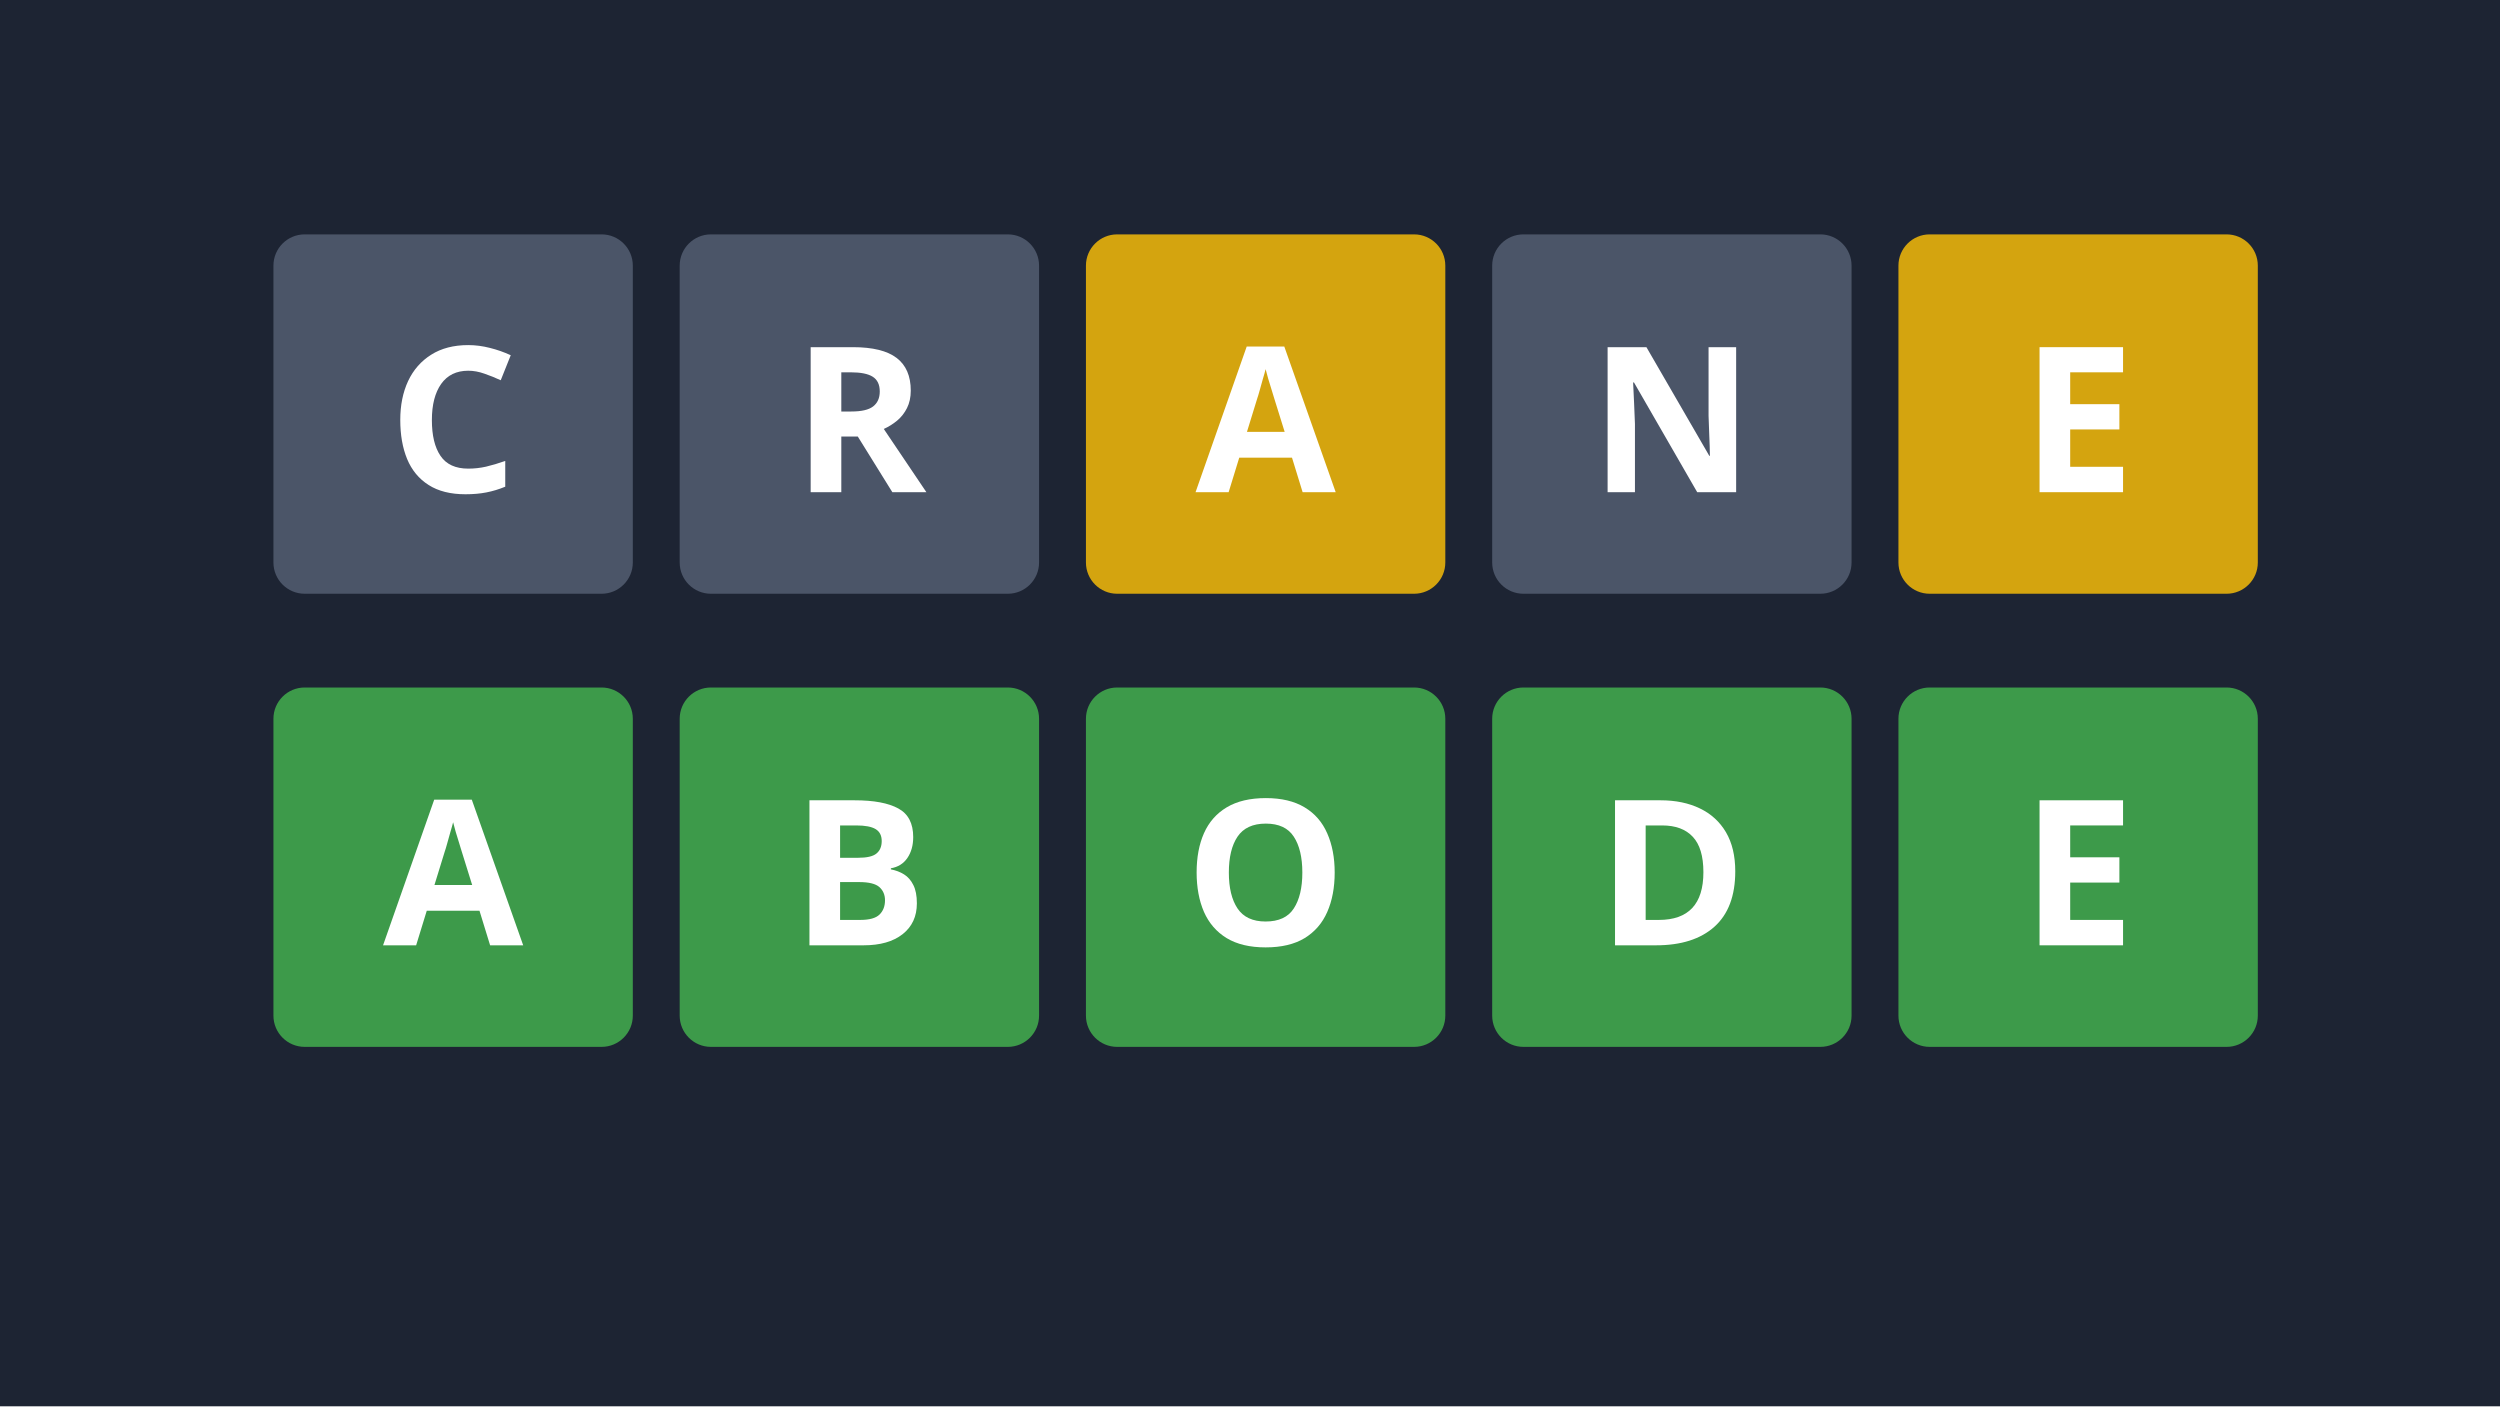
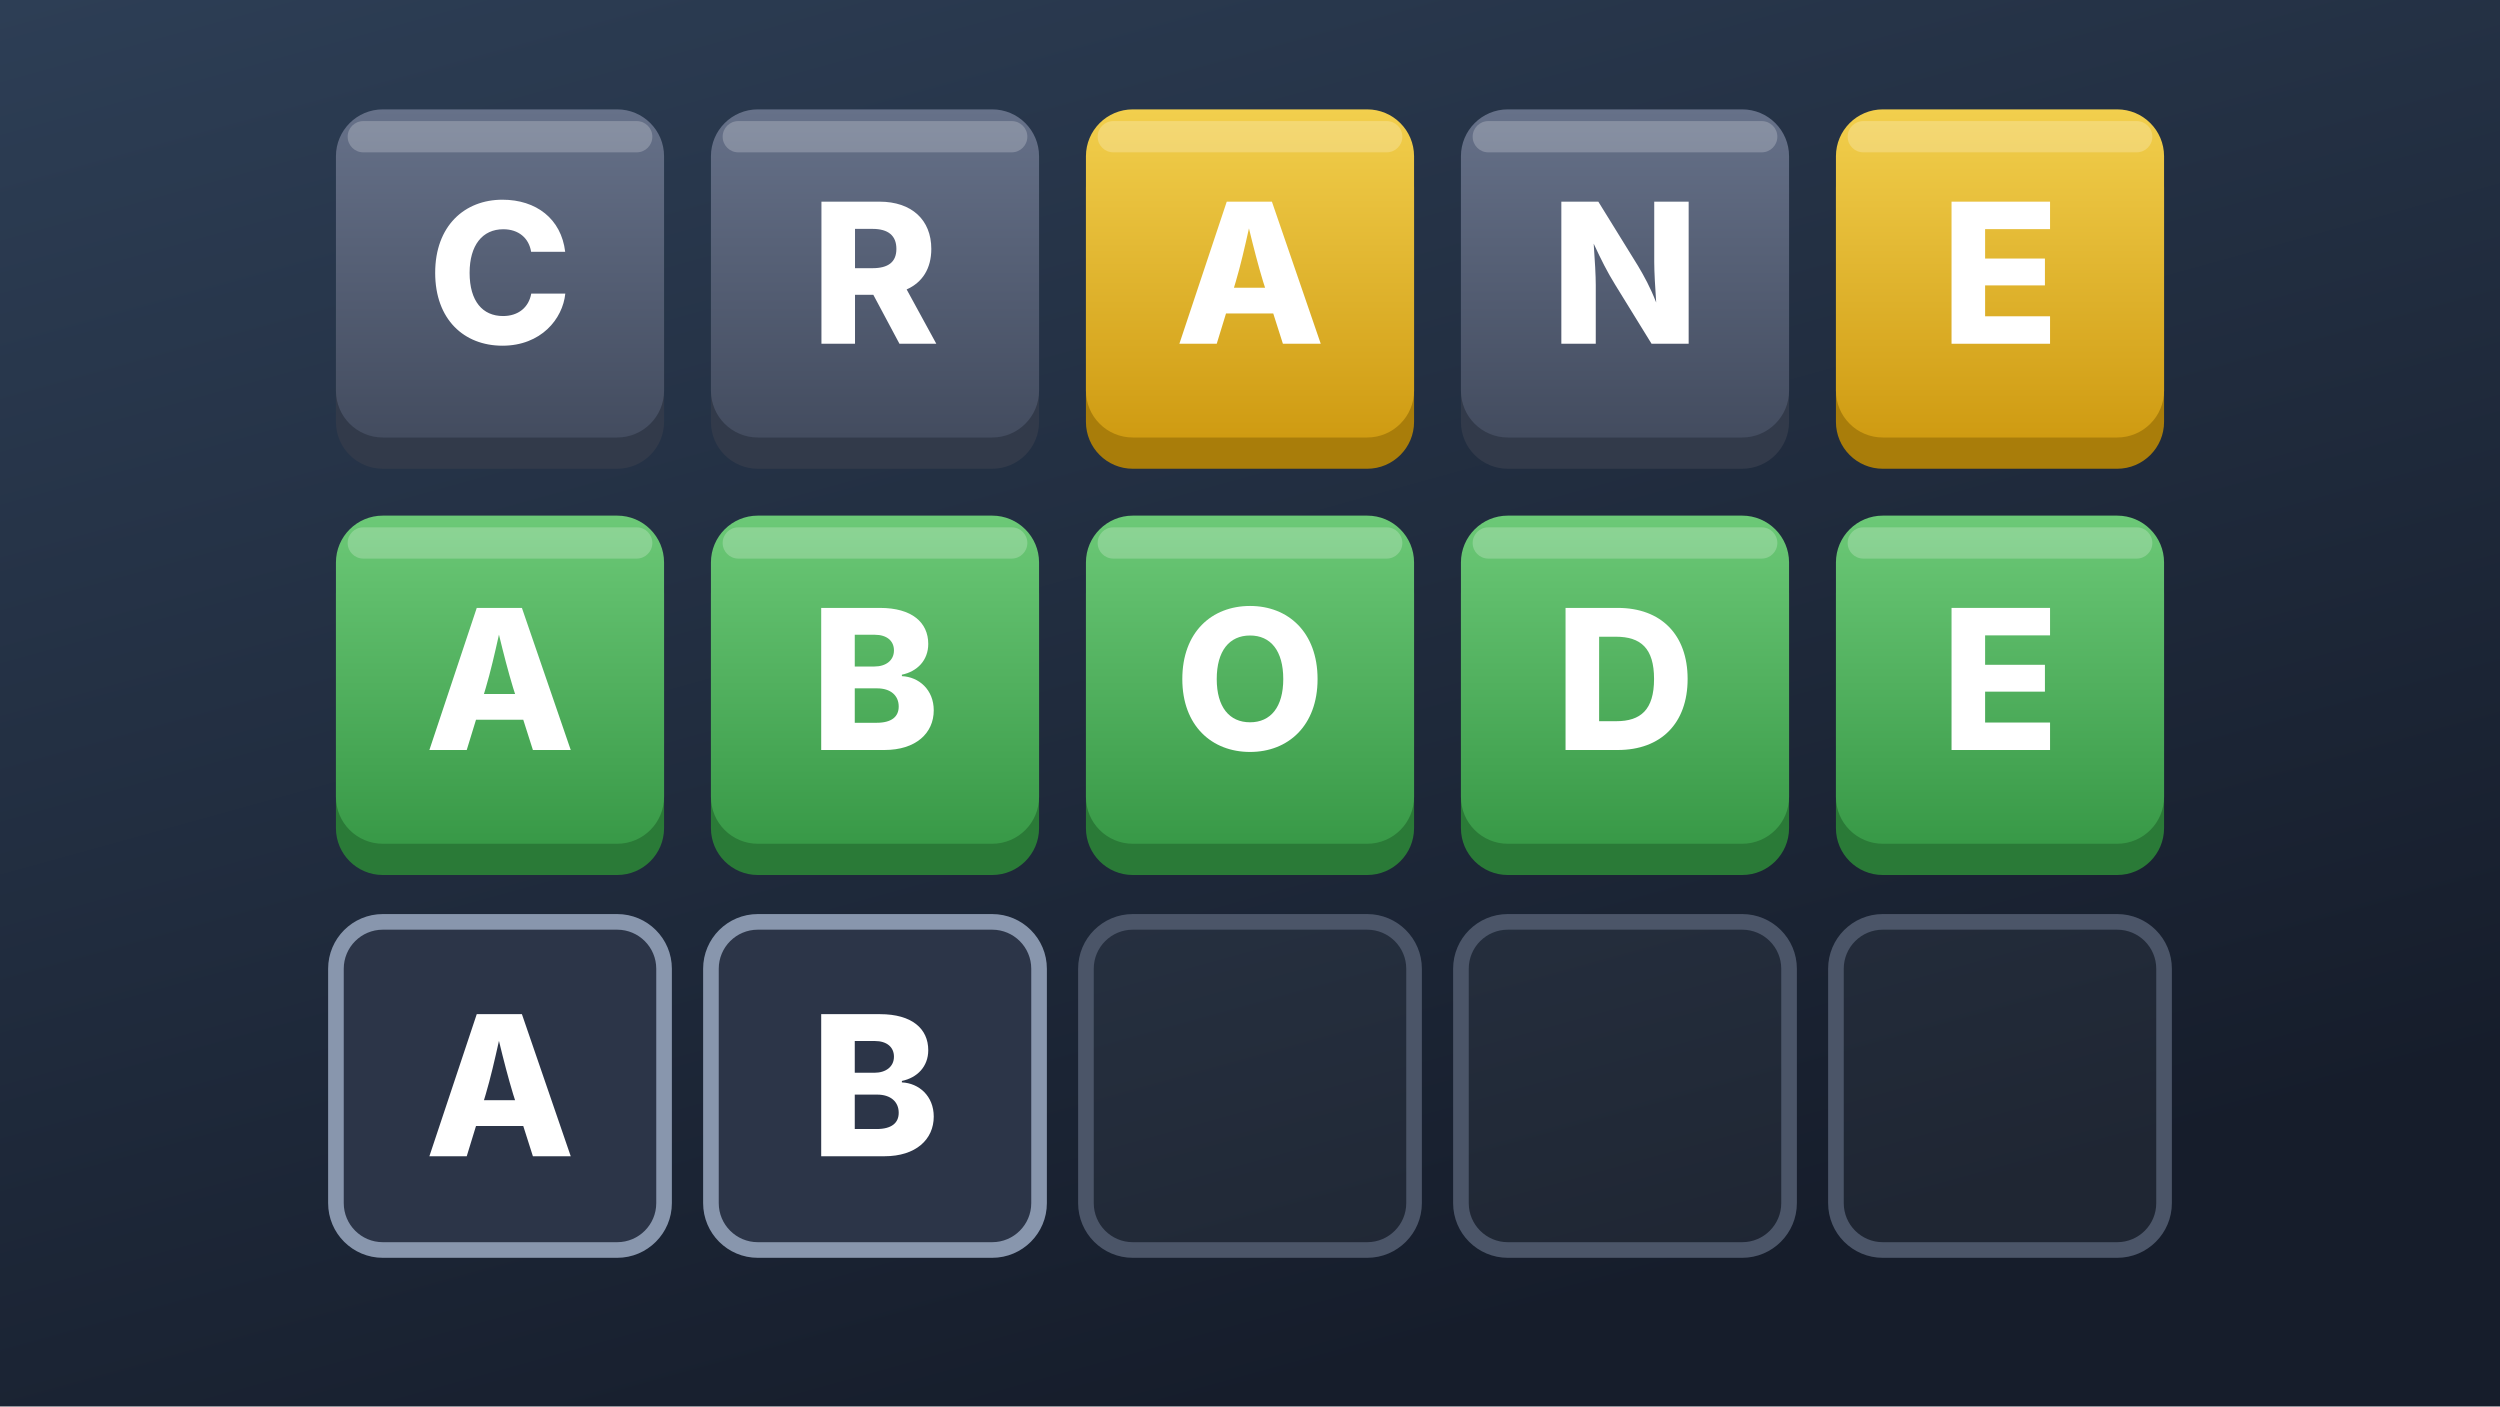
<svg xmlns="http://www.w3.org/2000/svg" width="320" height="180" viewBox="0 0 320 180">
-   <rect width="320" height="180" fill="#1d2433" />
-   <g font-family="system-ui,sans-serif" font-weight="800" font-size="26" text-anchor="middle" fill="#fff">
-     <rect x="35" y="30" width="46" height="46" rx="4" fill="#4b5568" />
-     <text x="58" y="63">C</text>
-     <rect x="87" y="30" width="46" height="46" rx="4" fill="#4b5568" />
-     <text x="110" y="63">R</text>
-     <rect x="139" y="30" width="46" height="46" rx="4" fill="#d4a40f" />
-     <text x="162" y="63">A</text>
-     <rect x="191" y="30" width="46" height="46" rx="4" fill="#4b5568" />
-     <text x="214" y="63">N</text>
-     <rect x="243" y="30" width="46" height="46" rx="4" fill="#d4a40f" />
-     <text x="266" y="63">E</text>
-     <rect x="35" y="88" width="46" height="46" rx="4" fill="#3d9a4a" />
-     <text x="58" y="121">A</text>
-     <rect x="87" y="88" width="46" height="46" rx="4" fill="#3d9a4a" />
-     <text x="110" y="121">B</text>
-     <rect x="139" y="88" width="46" height="46" rx="4" fill="#3d9a4a" />
-     <text x="162" y="121">O</text>
-     <rect x="191" y="88" width="46" height="46" rx="4" fill="#3d9a4a" />
-     <text x="214" y="121">D</text>
-     <rect x="243" y="88" width="46" height="46" rx="4" fill="#3d9a4a" />
-     <text x="266" y="121">E</text>
-   </g>
+   <rect width="320" height="180" fill="#161d2b" />
+   <defs>
+     <linearGradient id="fiveletters-bg" x1="0" y1="0" x2="0.5" y2="1">
+       <stop offset="0" stop-color="#2d3e55" />
+       <stop offset="1" stop-color="#161d2b" />
+     </linearGradient>
+     <linearGradient id="fiveletters-kg" x1="0" y1="0" x2="0" y2="1">
+       <stop offset="0" stop-color="#667189" />
+       <stop offset="1" stop-color="#434c5f" />
+     </linearGradient>
+     <linearGradient id="fiveletters-ky" x1="0" y1="0" x2="0" y2="1">
+       <stop offset="0" stop-color="#f2cf4d" />
+       <stop offset="1" stop-color="#cf9b12" />
+     </linearGradient>
+     <linearGradient id="fiveletters-kv" x1="0" y1="0" x2="0" y2="1">
+       <stop offset="0" stop-color="#6cc977" />
+       <stop offset="1" stop-color="#389947" />
+     </linearGradient>
+   </defs>
+   <rect x="0" y="0" width="320" height="180" fill="url(#fiveletters-bg)" />
+   <rect x="43" y="18" width="42" height="42" rx="6" fill="#323a4a" />
+   <rect x="43" y="14" width="42" height="42" rx="6" fill="url(#fiveletters-kg)" />
+   <rect x="44.5" y="15.5" width="39" height="4" rx="2" fill="#fff" fill-opacity="0.22" />
+   <text x="64" y="44" font-size="25" font-weight="800" text-anchor="middle" fill="#fff" font-family="system-ui,-apple-system,sans-serif" style="text-shadow:none">C</text>
+   <rect x="91" y="18" width="42" height="42" rx="6" fill="#323a4a" />
+   <rect x="91" y="14" width="42" height="42" rx="6" fill="url(#fiveletters-kg)" />
+   <rect x="92.5" y="15.5" width="39" height="4" rx="2" fill="#fff" fill-opacity="0.22" />
+   <text x="112" y="44" font-size="25" font-weight="800" text-anchor="middle" fill="#fff" font-family="system-ui,-apple-system,sans-serif" style="text-shadow:none">R</text>
+   <rect x="139" y="18" width="42" height="42" rx="6" fill="#a97d0a" />
+   <rect x="139" y="14" width="42" height="42" rx="6" fill="url(#fiveletters-ky)" />
+   <rect x="140.5" y="15.5" width="39" height="4" rx="2" fill="#fff" fill-opacity="0.22" />
+   <text x="160" y="44" font-size="25" font-weight="800" text-anchor="middle" fill="#fff" font-family="system-ui,-apple-system,sans-serif" style="text-shadow:none">A</text>
+   <rect x="187" y="18" width="42" height="42" rx="6" fill="#323a4a" />
+   <rect x="187" y="14" width="42" height="42" rx="6" fill="url(#fiveletters-kg)" />
+   <rect x="188.5" y="15.5" width="39" height="4" rx="2" fill="#fff" fill-opacity="0.22" />
+   <text x="208" y="44" font-size="25" font-weight="800" text-anchor="middle" fill="#fff" font-family="system-ui,-apple-system,sans-serif" style="text-shadow:none">N</text>
+   <rect x="235" y="18" width="42" height="42" rx="6" fill="#a97d0a" />
+   <rect x="235" y="14" width="42" height="42" rx="6" fill="url(#fiveletters-ky)" />
+   <rect x="236.5" y="15.5" width="39" height="4" rx="2" fill="#fff" fill-opacity="0.22" />
+   <text x="256" y="44" font-size="25" font-weight="800" text-anchor="middle" fill="#fff" font-family="system-ui,-apple-system,sans-serif" style="text-shadow:none">E</text>
+   <rect x="43" y="70" width="42" height="42" rx="6" fill="#2a7a37" />
+   <rect x="43" y="66" width="42" height="42" rx="6" fill="url(#fiveletters-kv)" />
+   <rect x="44.5" y="67.5" width="39" height="4" rx="2" fill="#fff" fill-opacity="0.22" />
+   <text x="64" y="96" font-size="25" font-weight="800" text-anchor="middle" fill="#fff" font-family="system-ui,-apple-system,sans-serif" style="text-shadow:none">A</text>
+   <rect x="91" y="70" width="42" height="42" rx="6" fill="#2a7a37" />
+   <rect x="91" y="66" width="42" height="42" rx="6" fill="url(#fiveletters-kv)" />
+   <rect x="92.5" y="67.5" width="39" height="4" rx="2" fill="#fff" fill-opacity="0.22" />
+   <text x="112" y="96" font-size="25" font-weight="800" text-anchor="middle" fill="#fff" font-family="system-ui,-apple-system,sans-serif" style="text-shadow:none">B</text>
+   <rect x="139" y="70" width="42" height="42" rx="6" fill="#2a7a37" />
+   <rect x="139" y="66" width="42" height="42" rx="6" fill="url(#fiveletters-kv)" />
+   <rect x="140.5" y="67.5" width="39" height="4" rx="2" fill="#fff" fill-opacity="0.22" />
+   <text x="160" y="96" font-size="25" font-weight="800" text-anchor="middle" fill="#fff" font-family="system-ui,-apple-system,sans-serif" style="text-shadow:none">O</text>
+   <rect x="187" y="70" width="42" height="42" rx="6" fill="#2a7a37" />
+   <rect x="187" y="66" width="42" height="42" rx="6" fill="url(#fiveletters-kv)" />
+   <rect x="188.5" y="67.5" width="39" height="4" rx="2" fill="#fff" fill-opacity="0.22" />
+   <text x="208" y="96" font-size="25" font-weight="800" text-anchor="middle" fill="#fff" font-family="system-ui,-apple-system,sans-serif" style="text-shadow:none">D</text>
+   <rect x="235" y="70" width="42" height="42" rx="6" fill="#2a7a37" />
+   <rect x="235" y="66" width="42" height="42" rx="6" fill="url(#fiveletters-kv)" />
+   <rect x="236.5" y="67.5" width="39" height="4" rx="2" fill="#fff" fill-opacity="0.22" />
+   <text x="256" y="96" font-size="25" font-weight="800" text-anchor="middle" fill="#fff" font-family="system-ui,-apple-system,sans-serif" style="text-shadow:none">E</text>
+   <rect x="43" y="118" width="42" height="42" rx="6" fill="#2c3548" stroke="#8896ad" stroke-width="2" />
+   <text x="64" y="148" font-size="25" font-weight="800" text-anchor="middle" fill="#fff" font-family="system-ui,-apple-system,sans-serif">A</text>
+   <rect x="91" y="118" width="42" height="42" rx="6" fill="#2c3548" stroke="#8896ad" stroke-width="2" />
+   <text x="112" y="148" font-size="25" font-weight="800" text-anchor="middle" fill="#fff" font-family="system-ui,-apple-system,sans-serif">B</text>
+   <rect x="139" y="118" width="42" height="42" rx="6" fill="rgba(255,255,255,0.04)" stroke="#4b5568" stroke-width="2" />
+   <rect x="187" y="118" width="42" height="42" rx="6" fill="rgba(255,255,255,0.04)" stroke="#4b5568" stroke-width="2" />
+   <rect x="235" y="118" width="42" height="42" rx="6" fill="rgba(255,255,255,0.04)" stroke="#4b5568" stroke-width="2" />
</svg>
